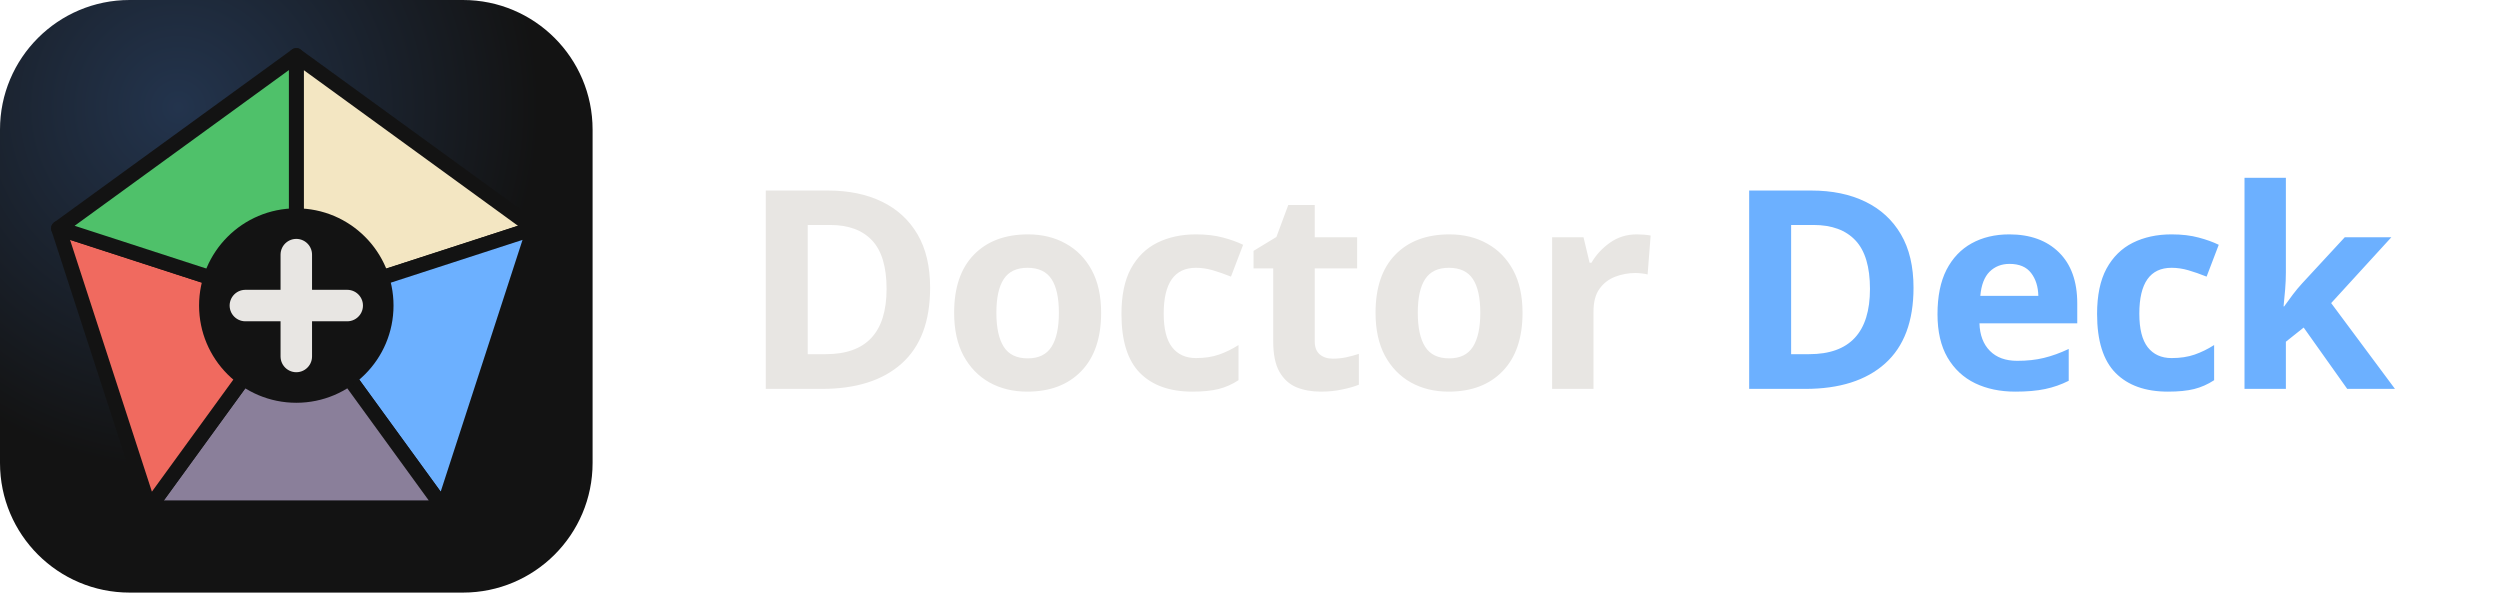
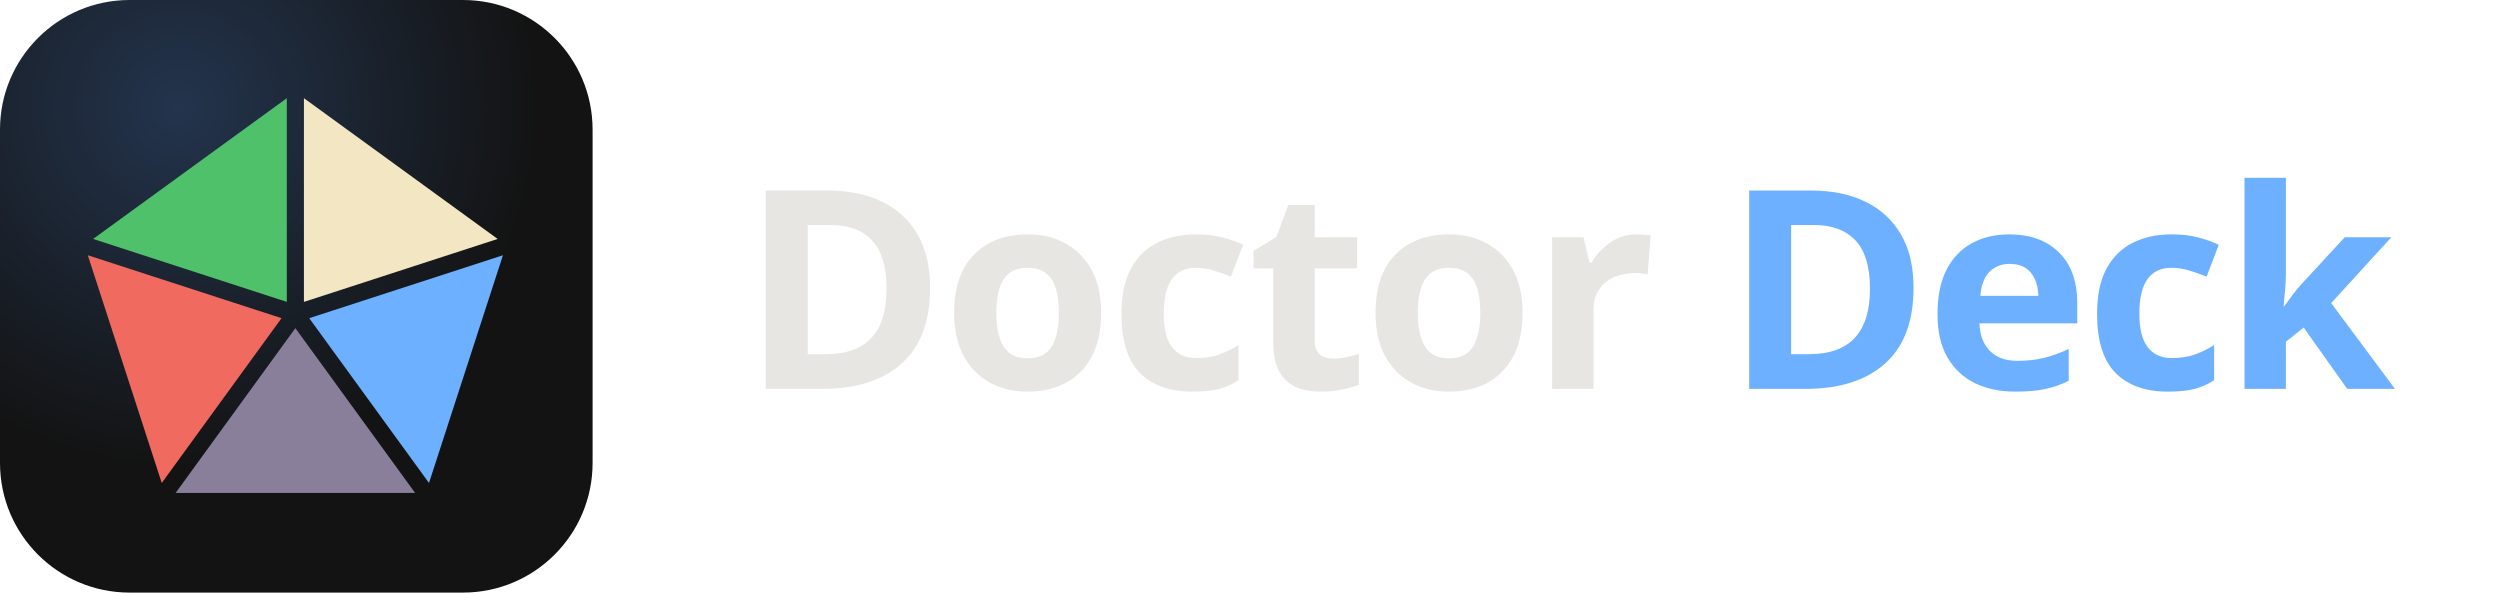
<svg xmlns="http://www.w3.org/2000/svg" width="270" height="64" viewBox="0 0 270 64">
  <g>
    <defs>
      <radialGradient id="bgd4" cx="30%" cy="18%" r="85%">
        <stop offset="0" stop-color="#23344d" />
        <stop offset=".72" stop-color="#131313" />
      </radialGradient>
    </defs>
    <rect width="64" height="64" rx="14" fill="url(#bgd4)" />
-     <g stroke="#131313" stroke-width="1.6" stroke-linejoin="round">
-       <path d="M32 33L32 6L57.68 24.66Z" fill="#f3e6c2" />
-       <path d="M32 33L57.68 24.66L47.87 54.84Z" fill="#6cb0ff" />
-       <path d="M32 33L47.87 54.84L16.13 54.84Z" fill="#8a7f9a" />
-       <path d="M32 33L16.13 54.84L6.32 24.66Z" fill="#f06a5f" />
-       <path d="M32 33L6.32 24.66L32 6Z" fill="#4fc16a" />
+     <g transform="translate(5.5 5.5) scale(2.2)">
+       <path d="M12.42 12.32L12.42 2.32L21.93 9.23Z" fill="#f3e6c2" />
+       <path d="M12.68 13.12L22.19 10.03L18.56 21.21Z" fill="#6cb0ff" />
+       <path d="M12 13.61L17.88 21.7L6.12 21.7Z" fill="#8a7f9a" />
+       <path d="M11.32 13.12L5.44 21.21L1.81 10.03Z" fill="#f06a5f" />
+       <path d="M11.58 12.32L2.07 9.23L11.58 2.32Z" fill="#4fc16a" />
    </g>
-     <circle cx="32" cy="33" r="10.5" fill="#131313" />
-     <path d="M32 27.5v11M26.5 33h11" stroke="#e8e6e3" stroke-width="3.4" stroke-linecap="round" />
  </g>
  <text x="80" y="42" font-family="'Instrument Sans', system-ui, sans-serif" font-weight="700" font-size="30" letter-spacing="-0.5" fill="#e8e6e3">Doctor <tspan fill="#6cb0ff">Deck</tspan>
  </text>
</svg>
